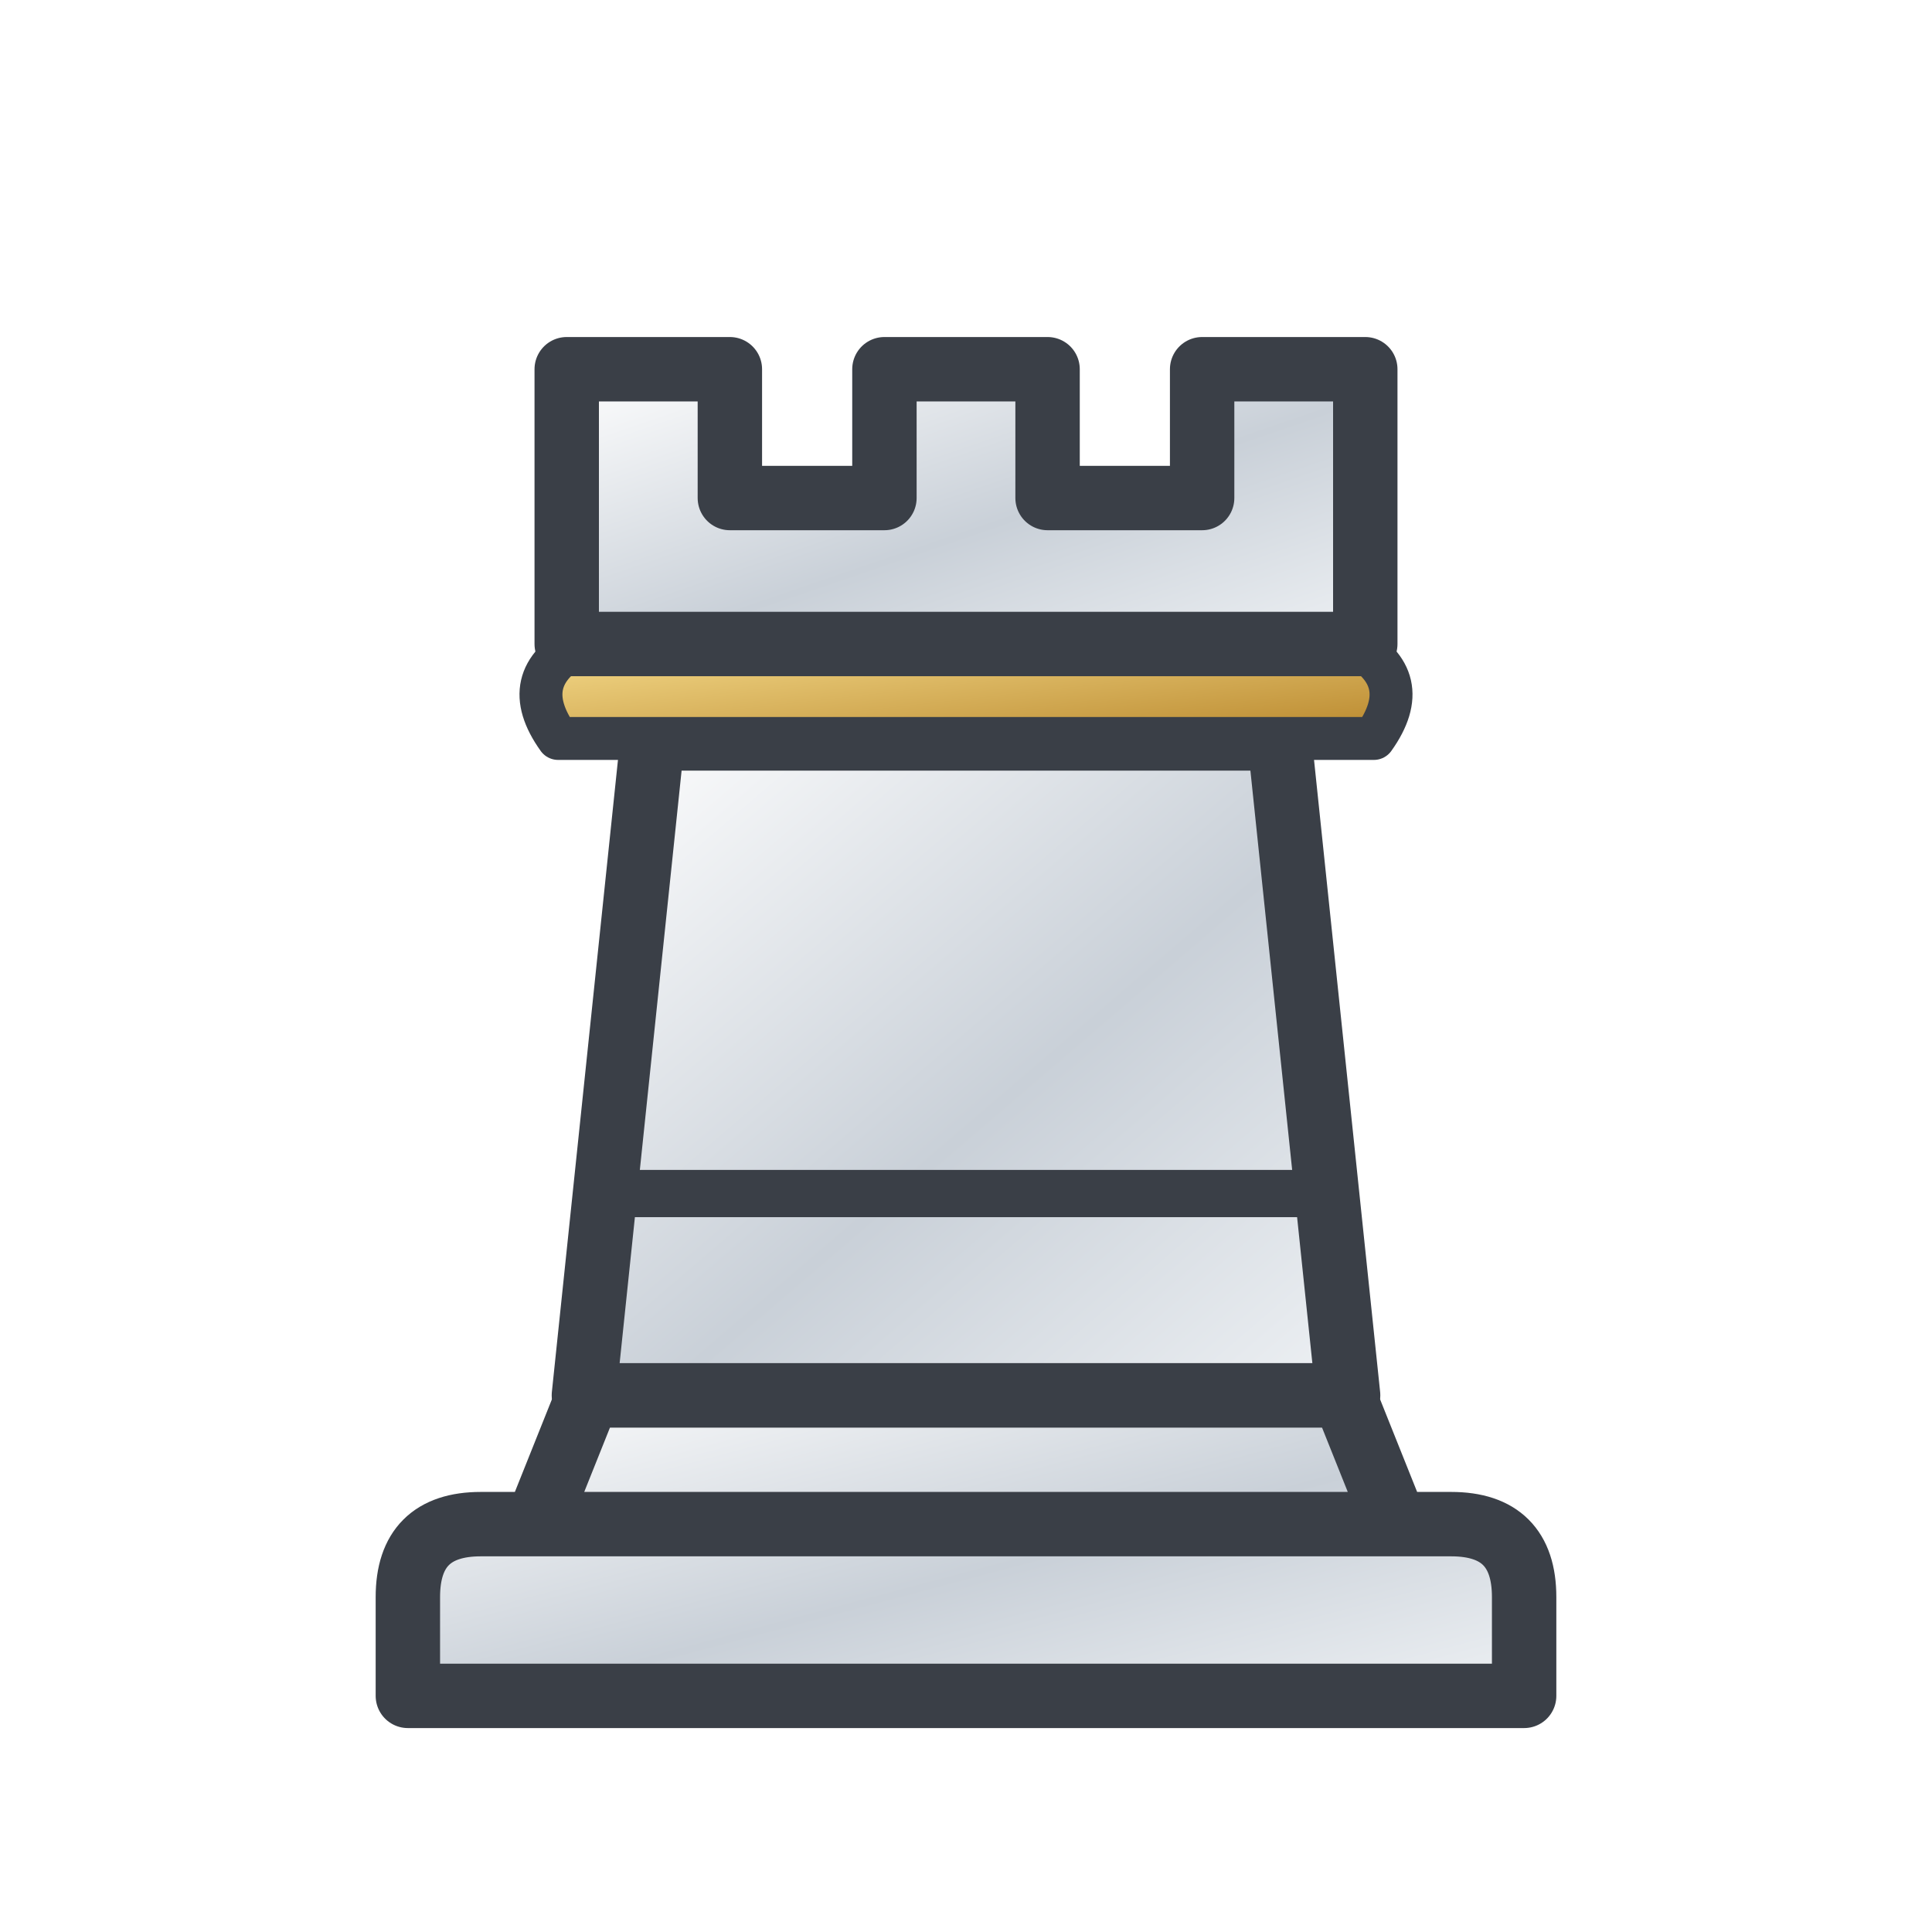
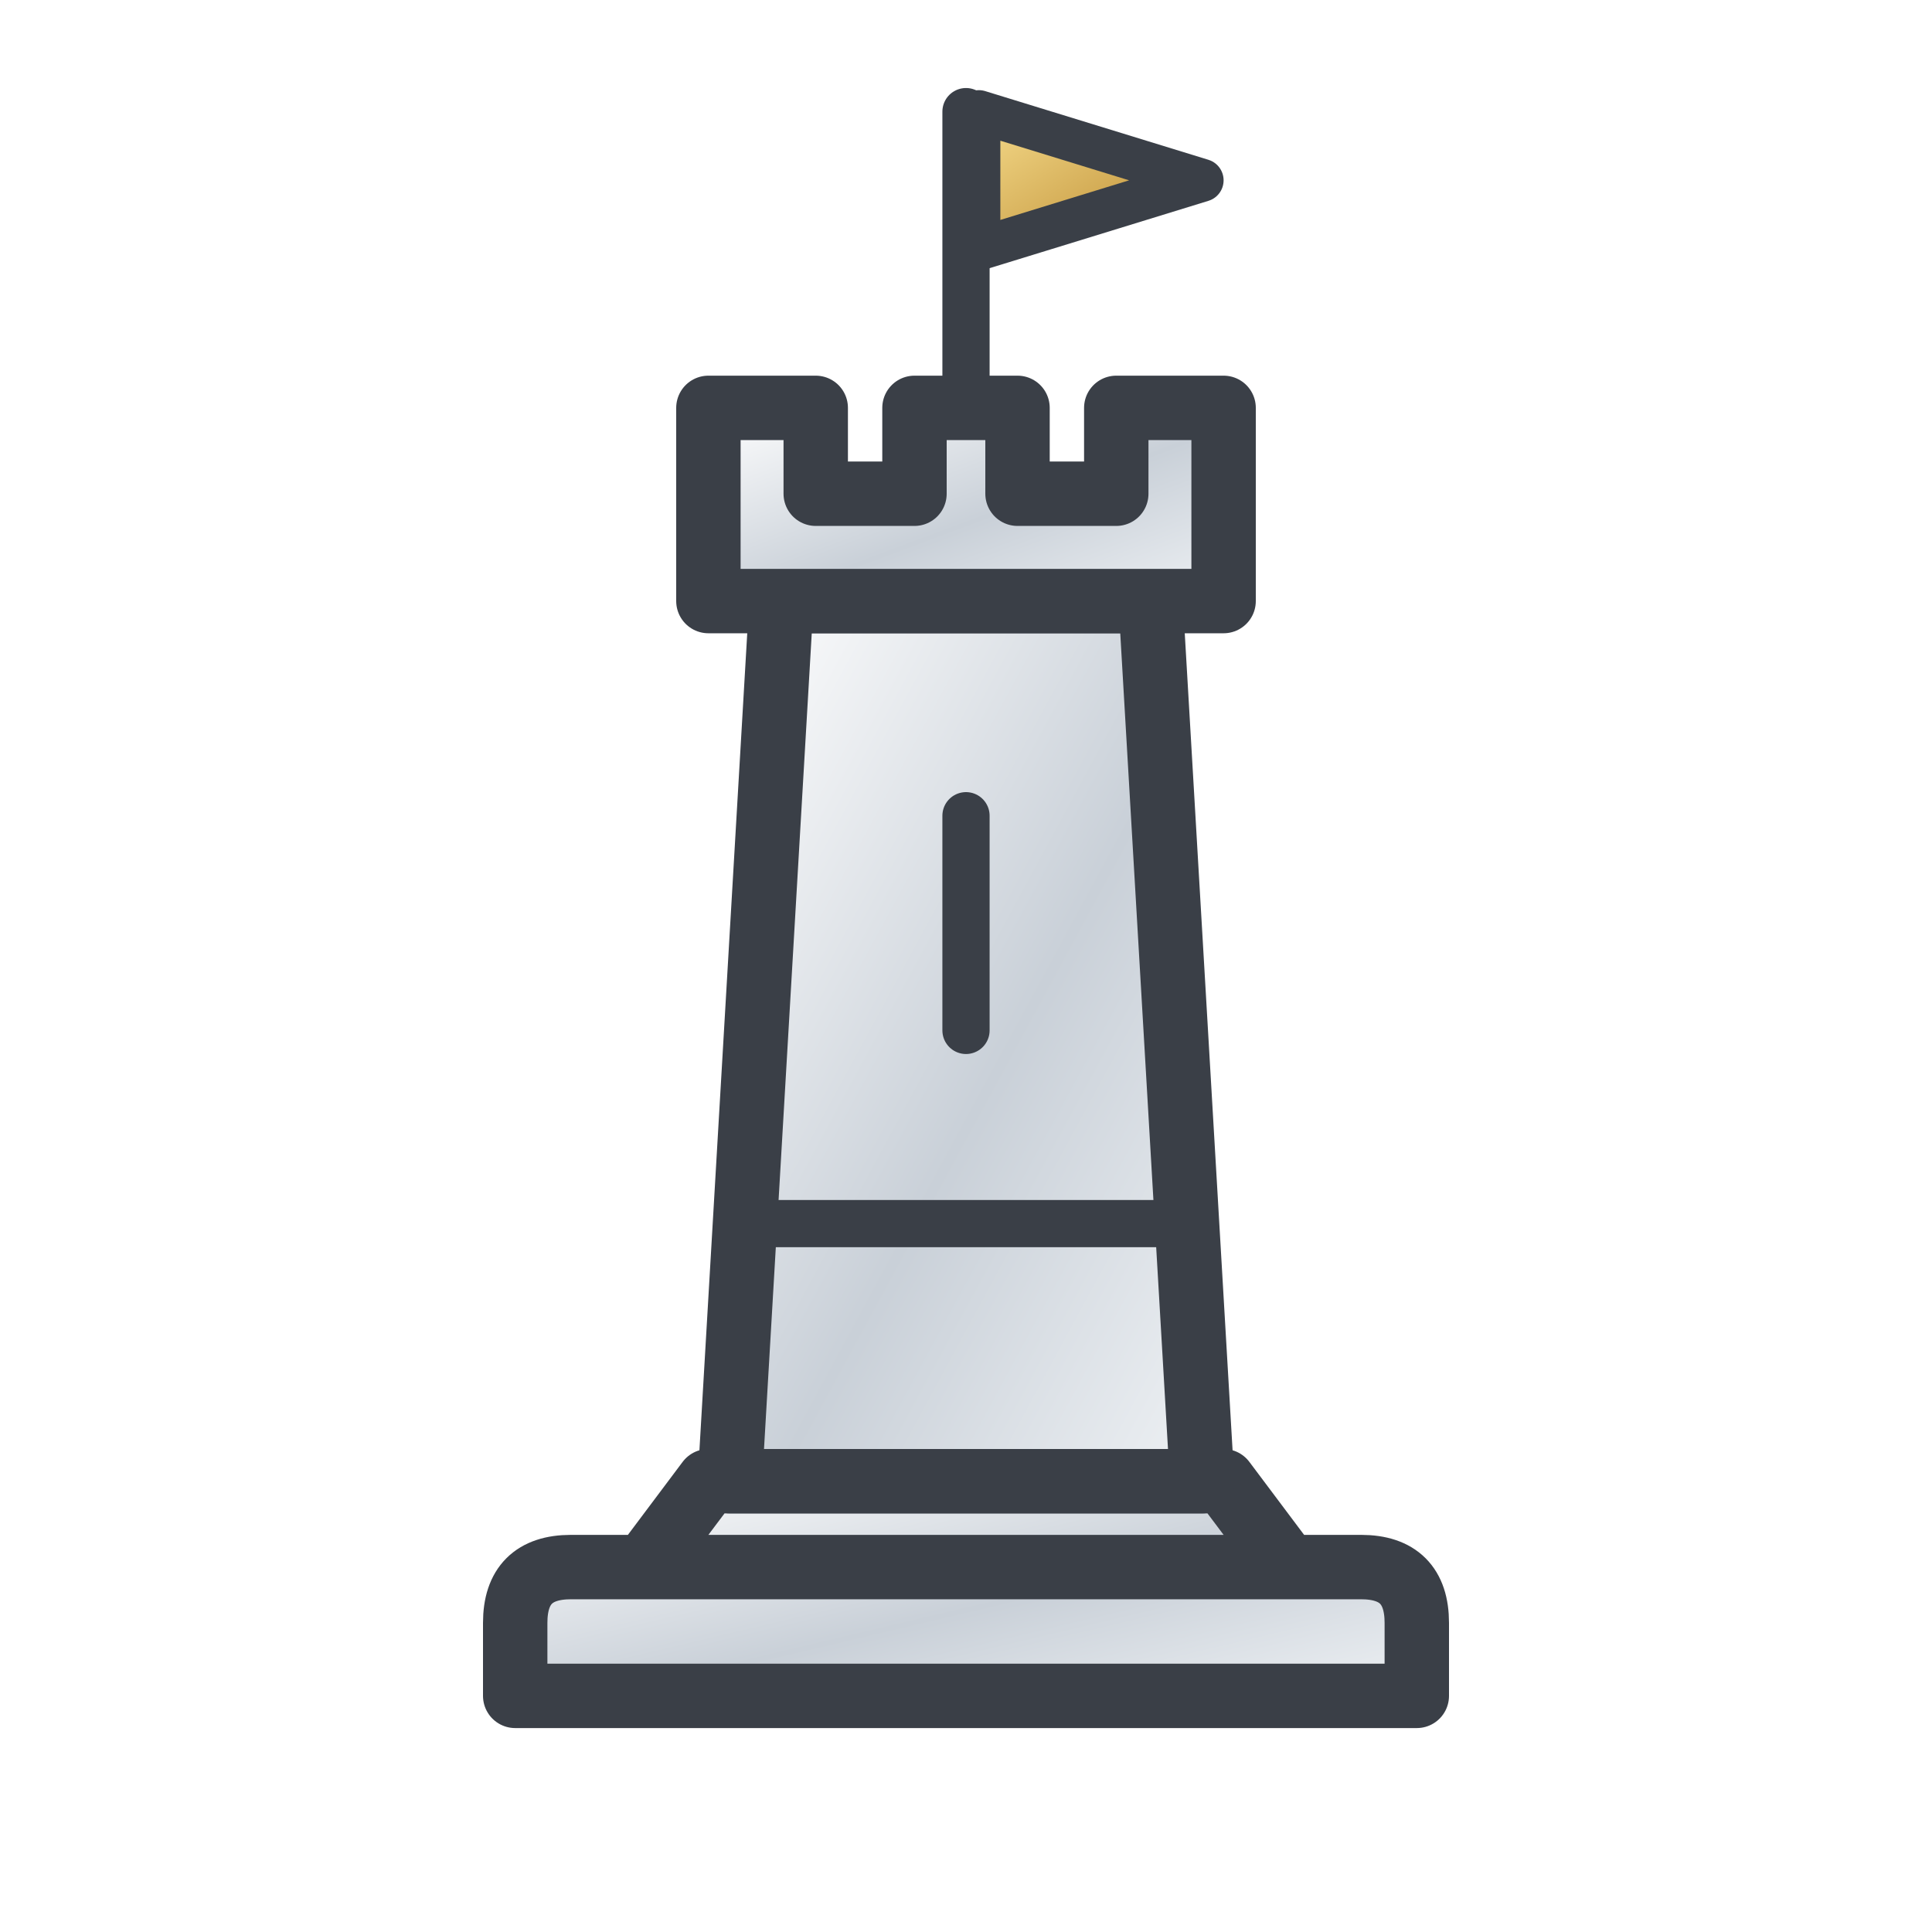
<svg xmlns="http://www.w3.org/2000/svg" width="45" height="45" viewBox="0 0 45 45">
  <defs>
    <linearGradient id="m" x1="0" y1="0" x2="1" y2="1">
      <stop offset="0" stop-color="#ffffff" />
      <stop offset="0.55" stop-color="#c9d0d8" />
      <stop offset="1" stop-color="#eef1f4" />
    </linearGradient>
    <linearGradient id="a" x1="0" y1="0" x2="1" y2="1">
      <stop offset="0" stop-color="#f6dc8c" />
      <stop offset="1" stop-color="#b8862b" />
    </linearGradient>
  </defs>
  <g stroke-width="1.5" stroke-linecap="round" stroke-linejoin="round">
-     <path d="M9.5 39.5H35.5V37.2Q35.5 35.5 33.8 35.5H11.2Q9.5 35.5 9.5 37.2Z M12.5 35.5H32.5L31.3 32.5H13.7Z" fill="url(#m)" stroke="#3a3f47" />
-     <path d="M13.6 32.5L15.2 17.2H29.8L31.4 32.5Z" fill="url(#m)" stroke="#3a3f47" />
-     <path d="M14.4 27.8H30.6" fill="none" stroke="#3a3f47" stroke-width="1.1" />
-     <path d="M13 17.2H32Q33 15.8 31.5 15H13.5Q12 15.8 13 17.2Z" fill="url(#a)" stroke="#3a3f47" stroke-width="1" />
-     <path d="M13.2 15V8.6H17V11.6H20.6V8.6H24.4V11.6H28V8.6H31.8V15Z" fill="url(#m)" stroke="#3a3f47" />
+     <path d="M12 39.5H33V37.8Q33 36.5 31.7 36.5H13.3Q12 36.5 12 37.8Z M15 36.5H30L28.5 34.5H16.5Z" fill="url(#m)" stroke="#3a3f47" />
+     <path d="M17 34.5L18.2 14H26.8L28 34.5Z" fill="url(#m)" stroke="#3a3f47" />
+     <path d="M22.5 19V24 M17.6 28.5H27.4" fill="none" stroke="#3a3f47" stroke-width="1.1" />
+     <path d="M16.5 14V9.5H19V11.5H21.3V9.5H23.7V11.5H26V9.5H28.5V14Z" fill="url(#m)" stroke="#3a3f47" />
+     <path d="M22.5 9.5V2.6" fill="none" stroke="#3a3f47" stroke-width="1.1" />
+     <path d="M22.8 2.6L28 4.2L22.8 5.8Z" fill="url(#a)" stroke="#3a3f47" stroke-width="1" />
  </g>
</svg>
